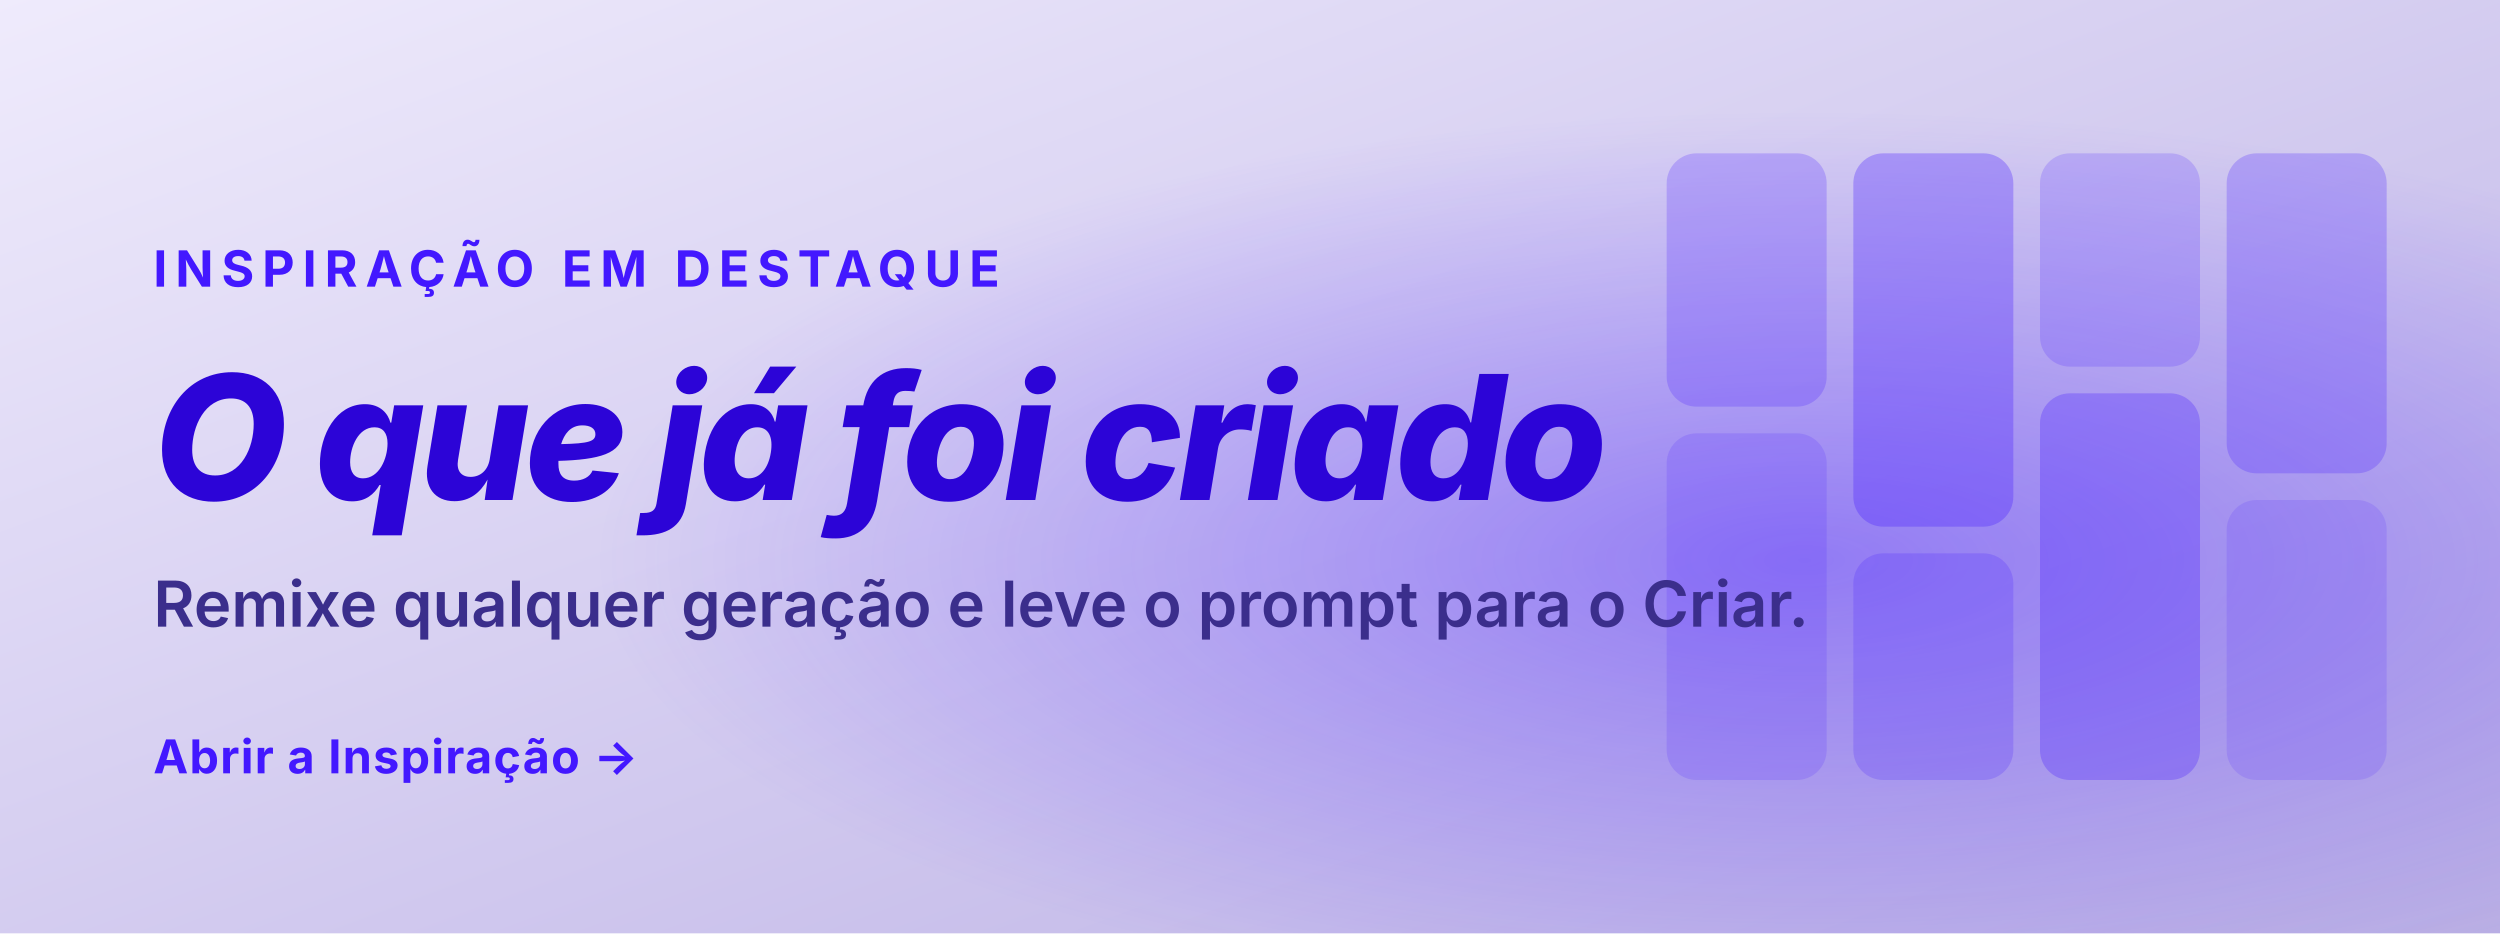
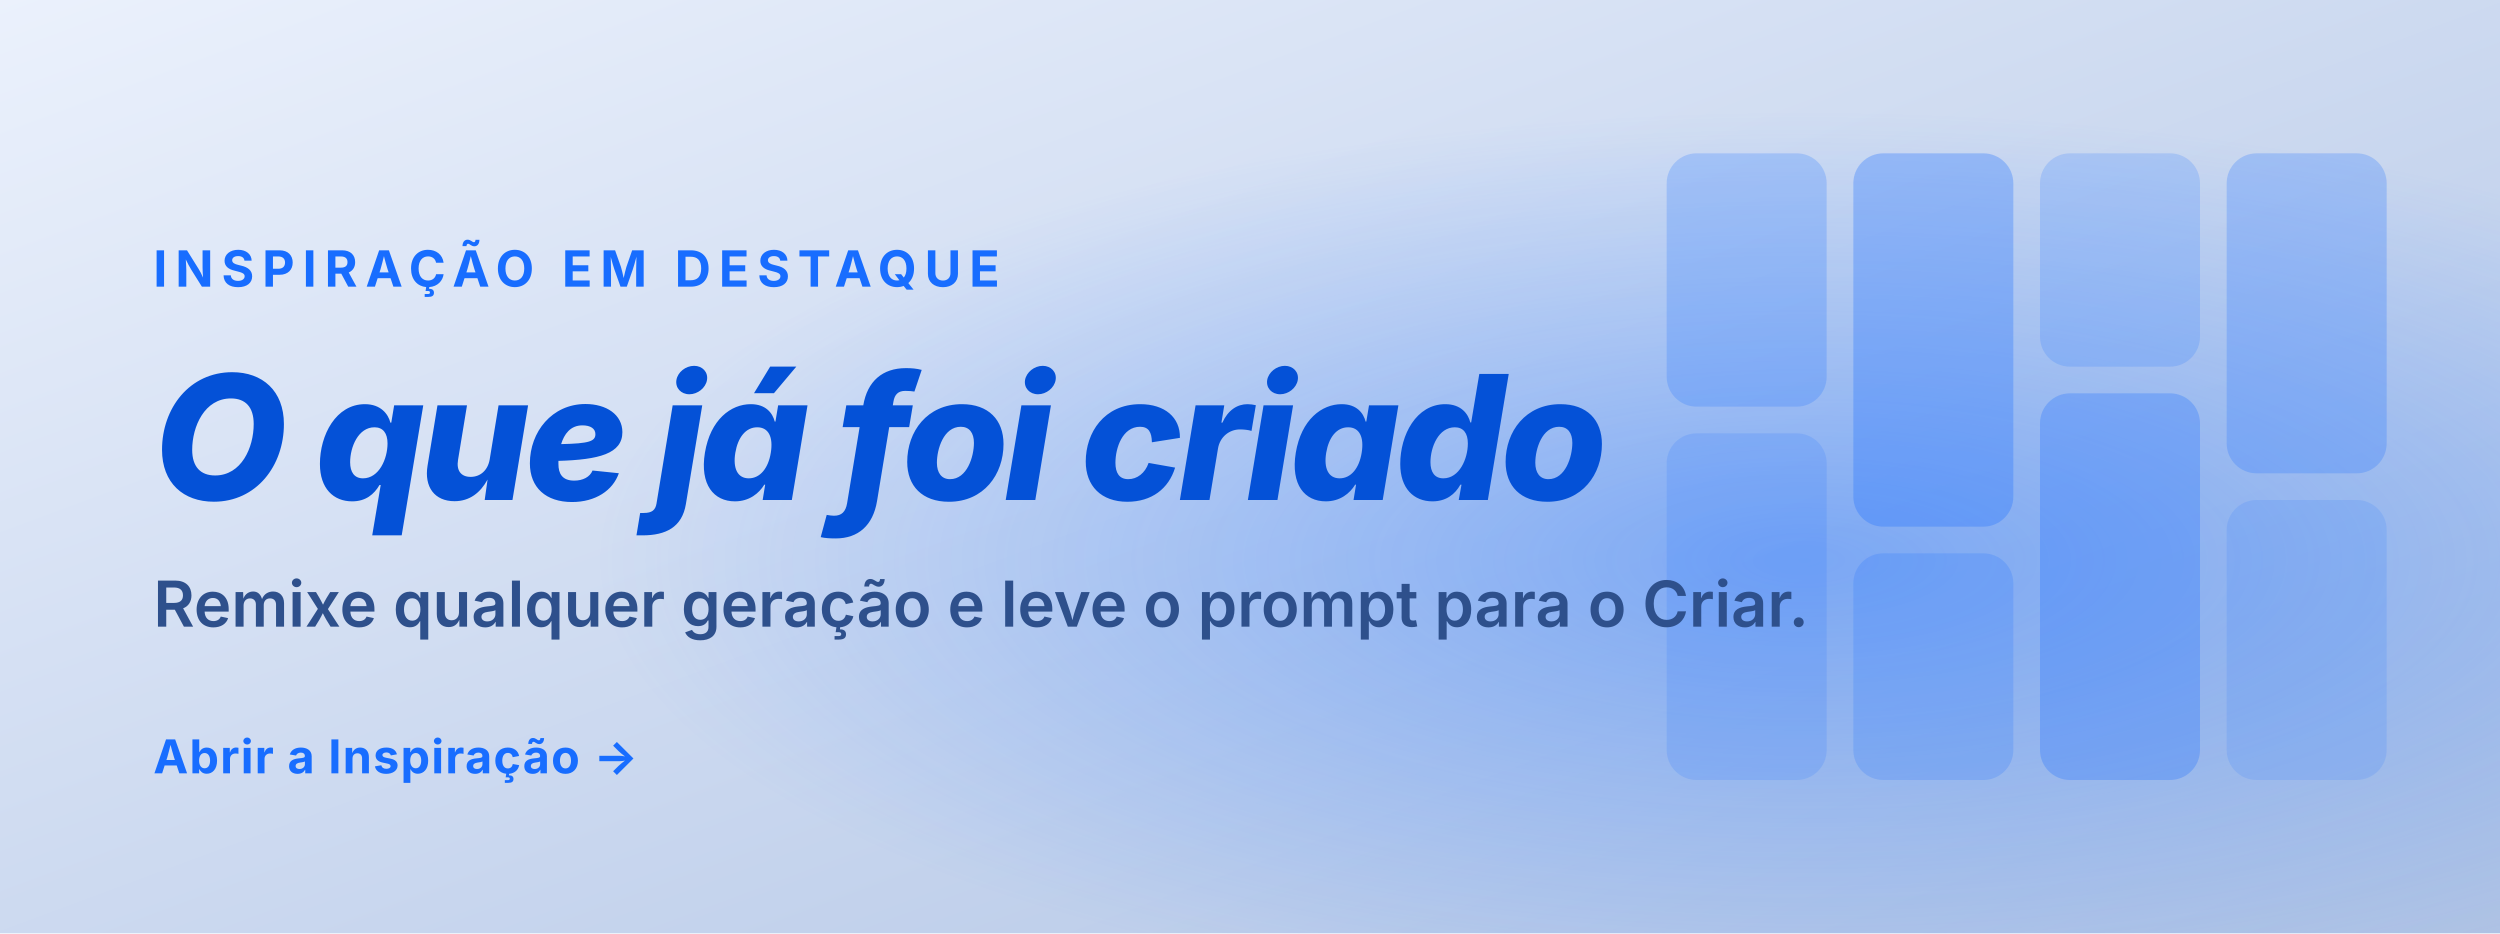
<svg xmlns="http://www.w3.org/2000/svg" width="750" height="280" viewBox="0 0 750 280" role="img" aria-label="Inspiração em destaque">
  <defs>
    <linearGradient id="ins-field" x1="0" y1="0" x2="1" y2="1">
-       <stop offset="0" stop-color="#EFEBFC" />
-       <stop offset="1" stop-color="#B9AEE4" />
+       <stop offset="0" stop-color="#EBF1FC" />
+       <stop offset="1" stop-color="#AEC2E4" />
    </linearGradient>
    <radialGradient id="ins-glow" cx=".72" cy=".6" r=".48">
-       <stop offset="0" stop-color="#4318FF" stop-opacity=".42" />
-       <stop offset="1" stop-color="#4318FF" stop-opacity="0" />
+       <stop offset="0" stop-color="#186DFF" stop-opacity=".42" />
+       <stop offset="1" stop-color="#186DFF" stop-opacity="0" />
    </radialGradient>
  </defs>
  <rect width="750" height="280" fill="url(#ins-field)" />
  <rect width="750" height="280" fill="url(#ins-glow)" />
-   <g fill="#4318FF">
+   <g fill="#186DFF">
    <rect x="500" y="46" width="48" height="76" rx="9" opacity=".22" />
    <rect x="500" y="130" width="48" height="104" rx="9" opacity=".16" />
    <rect x="556" y="46" width="48" height="112" rx="9" opacity=".3" />
    <rect x="556" y="166" width="48" height="68" rx="9" opacity=".2" />
    <rect x="612" y="46" width="48" height="64" rx="9" opacity=".18" />
    <rect x="612" y="118" width="48" height="116" rx="9" opacity=".28" />
    <rect x="668" y="46" width="48" height="96" rx="9" opacity=".24" />
    <rect x="668" y="150" width="48" height="84" rx="9" opacity=".14" />
  </g>
  <g font-family="Inter, -apple-system, BlinkMacSystemFont, 'Segoe UI', Helvetica, Arial, sans-serif">
-     <text x="46" y="86" font-size="15" font-weight="700" fill="#4318FF" letter-spacing="2.4">INSPIRAÇÃO EM DESTAQUE</text>
-     <text x="46" y="150" font-size="52" font-weight="800" font-style="italic" fill="#2C04D7" letter-spacing="-1.6">O que já foi criado</text>
-     <text x="46" y="188" font-size="19" font-weight="600" fill="#3B2E8C">Remixe qualquer geração e leve o prompt para o Criar.</text>
-     <text x="46" y="232" font-size="14" font-weight="700" fill="#4318FF" letter-spacing=".4">Abrir a Inspiração →</text>
+     <text x="46" y="86" font-size="15" font-weight="700" fill="#186DFF" letter-spacing="2.4">INSPIRAÇÃO EM DESTAQUE</text>
+     <text x="46" y="150" font-size="52" font-weight="800" font-style="italic" fill="#0451D7" letter-spacing="-1.6">O que já foi criado</text>
+     <text x="46" y="188" font-size="19" font-weight="600" fill="#2E508C">Remixe qualquer geração e leve o prompt para o Criar.</text>
+     <text x="46" y="232" font-size="14" font-weight="700" fill="#186DFF" letter-spacing=".4">Abrir a Inspiração →</text>
  </g>
</svg>
